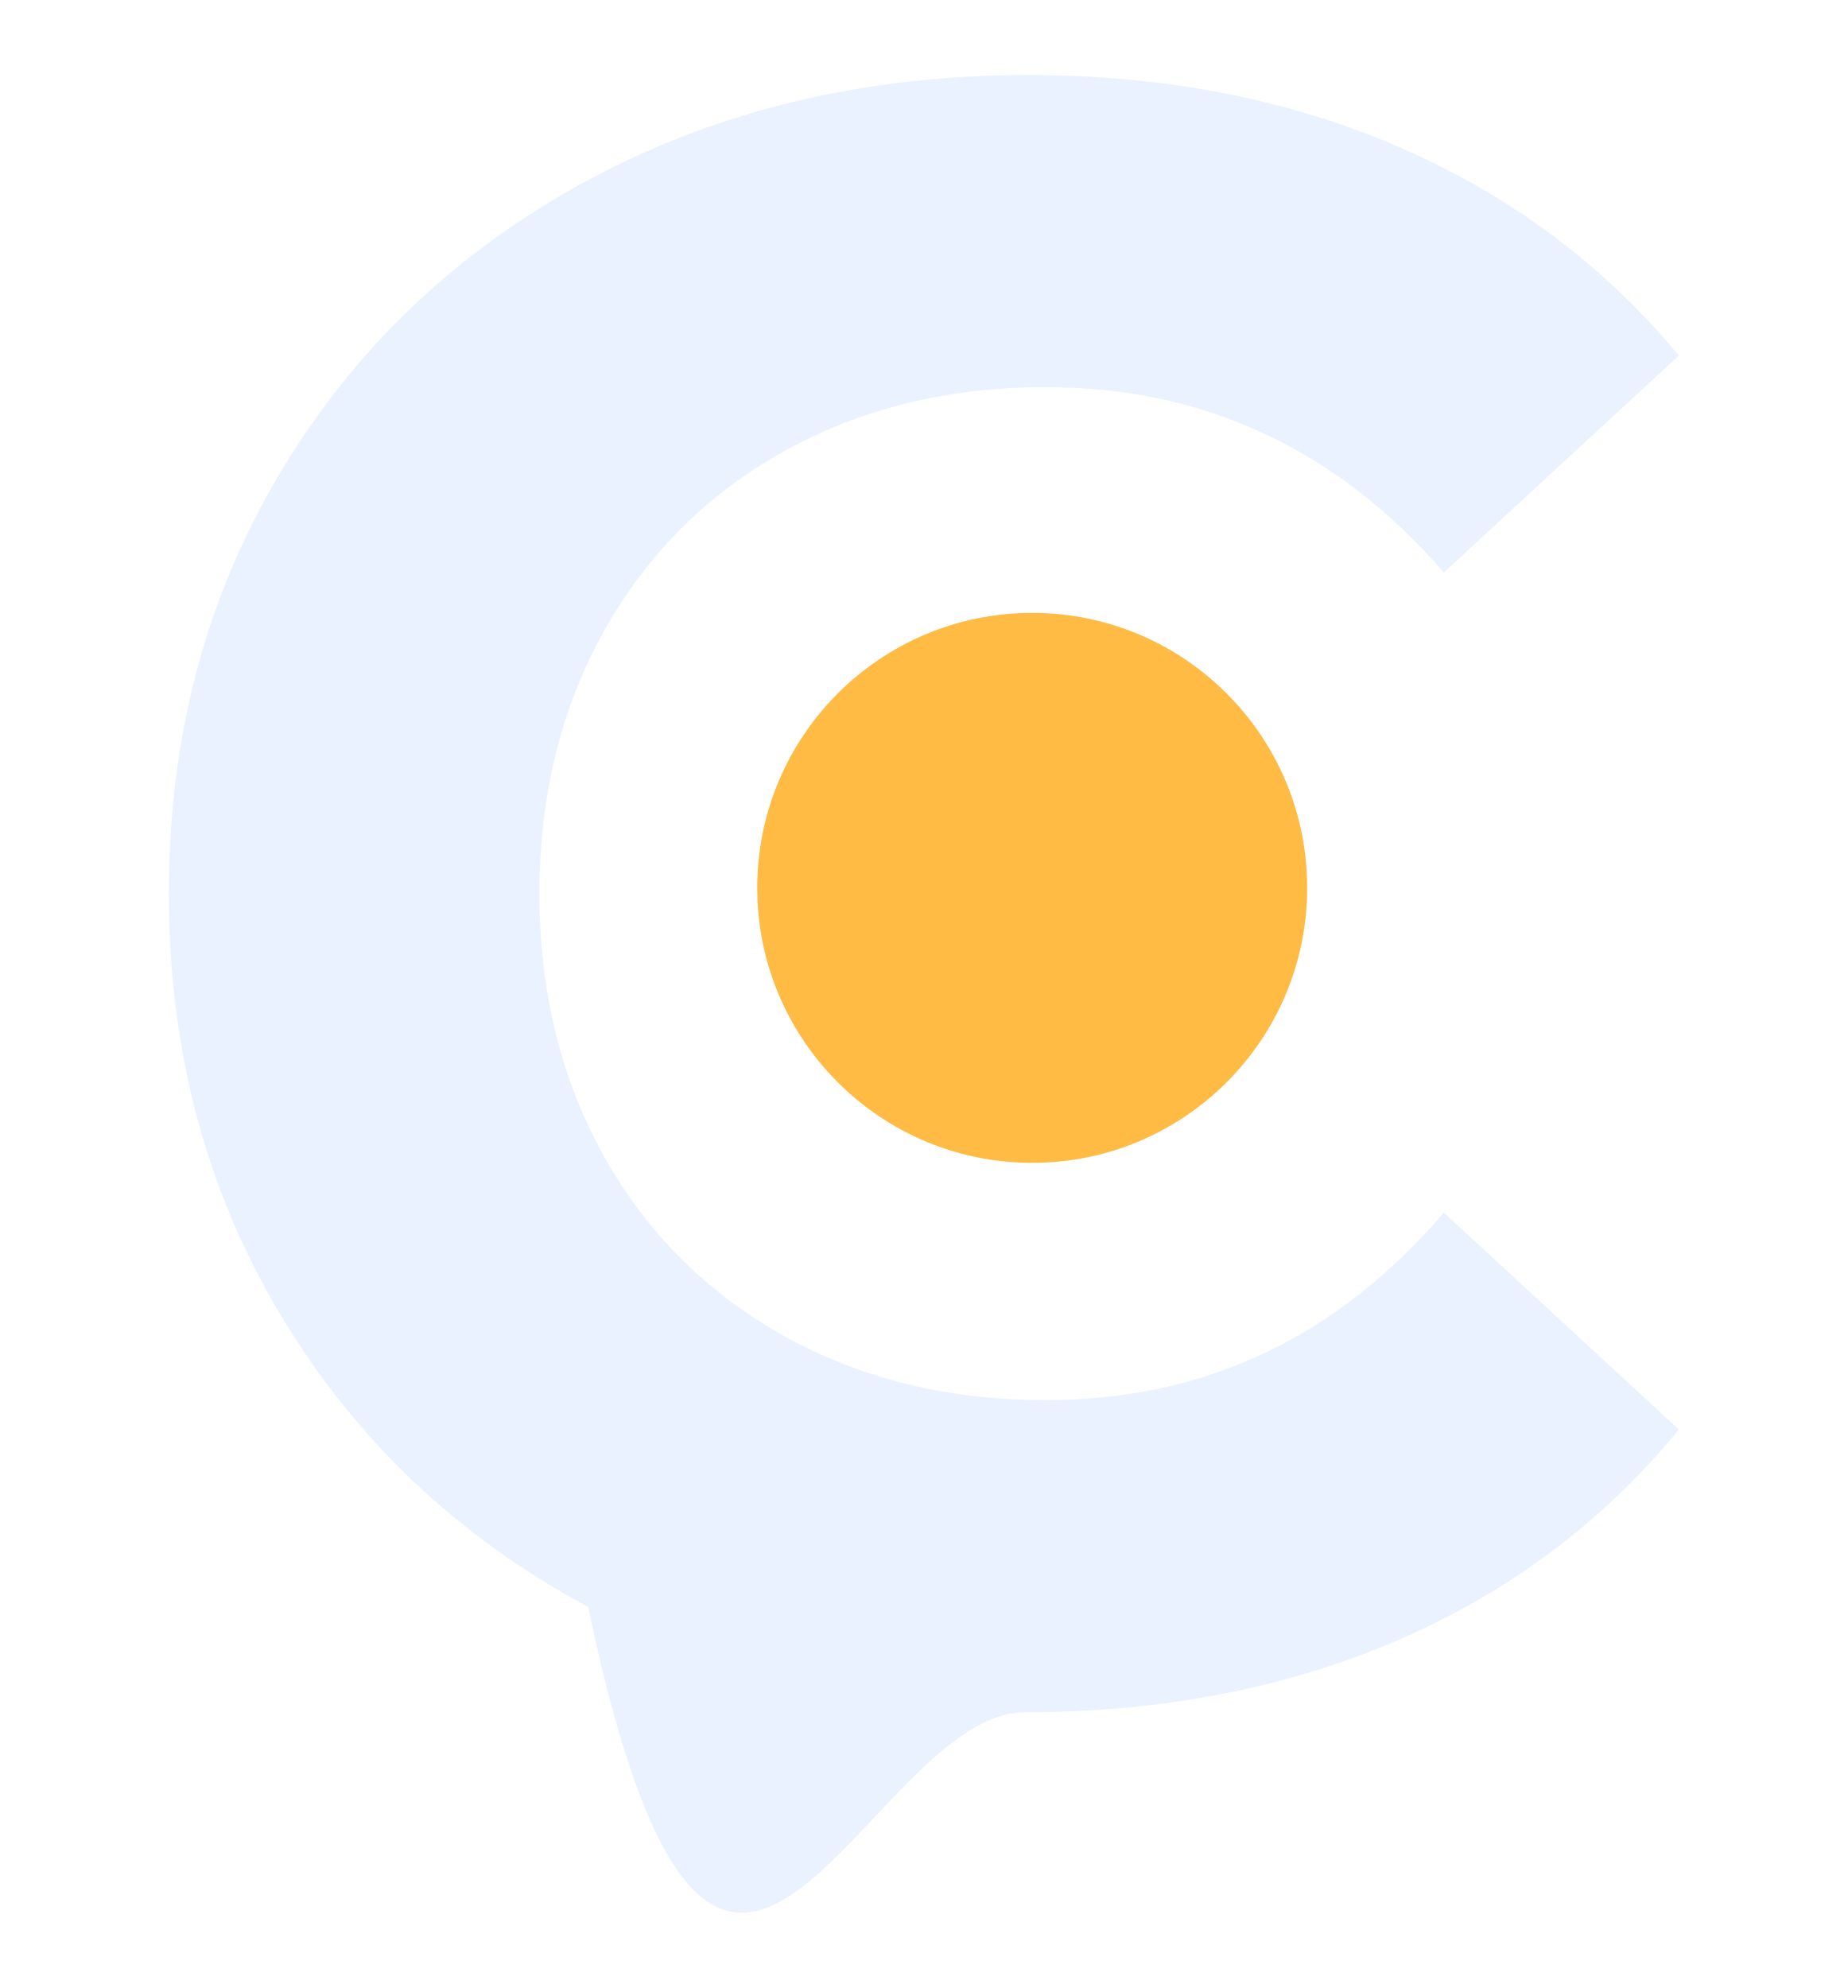
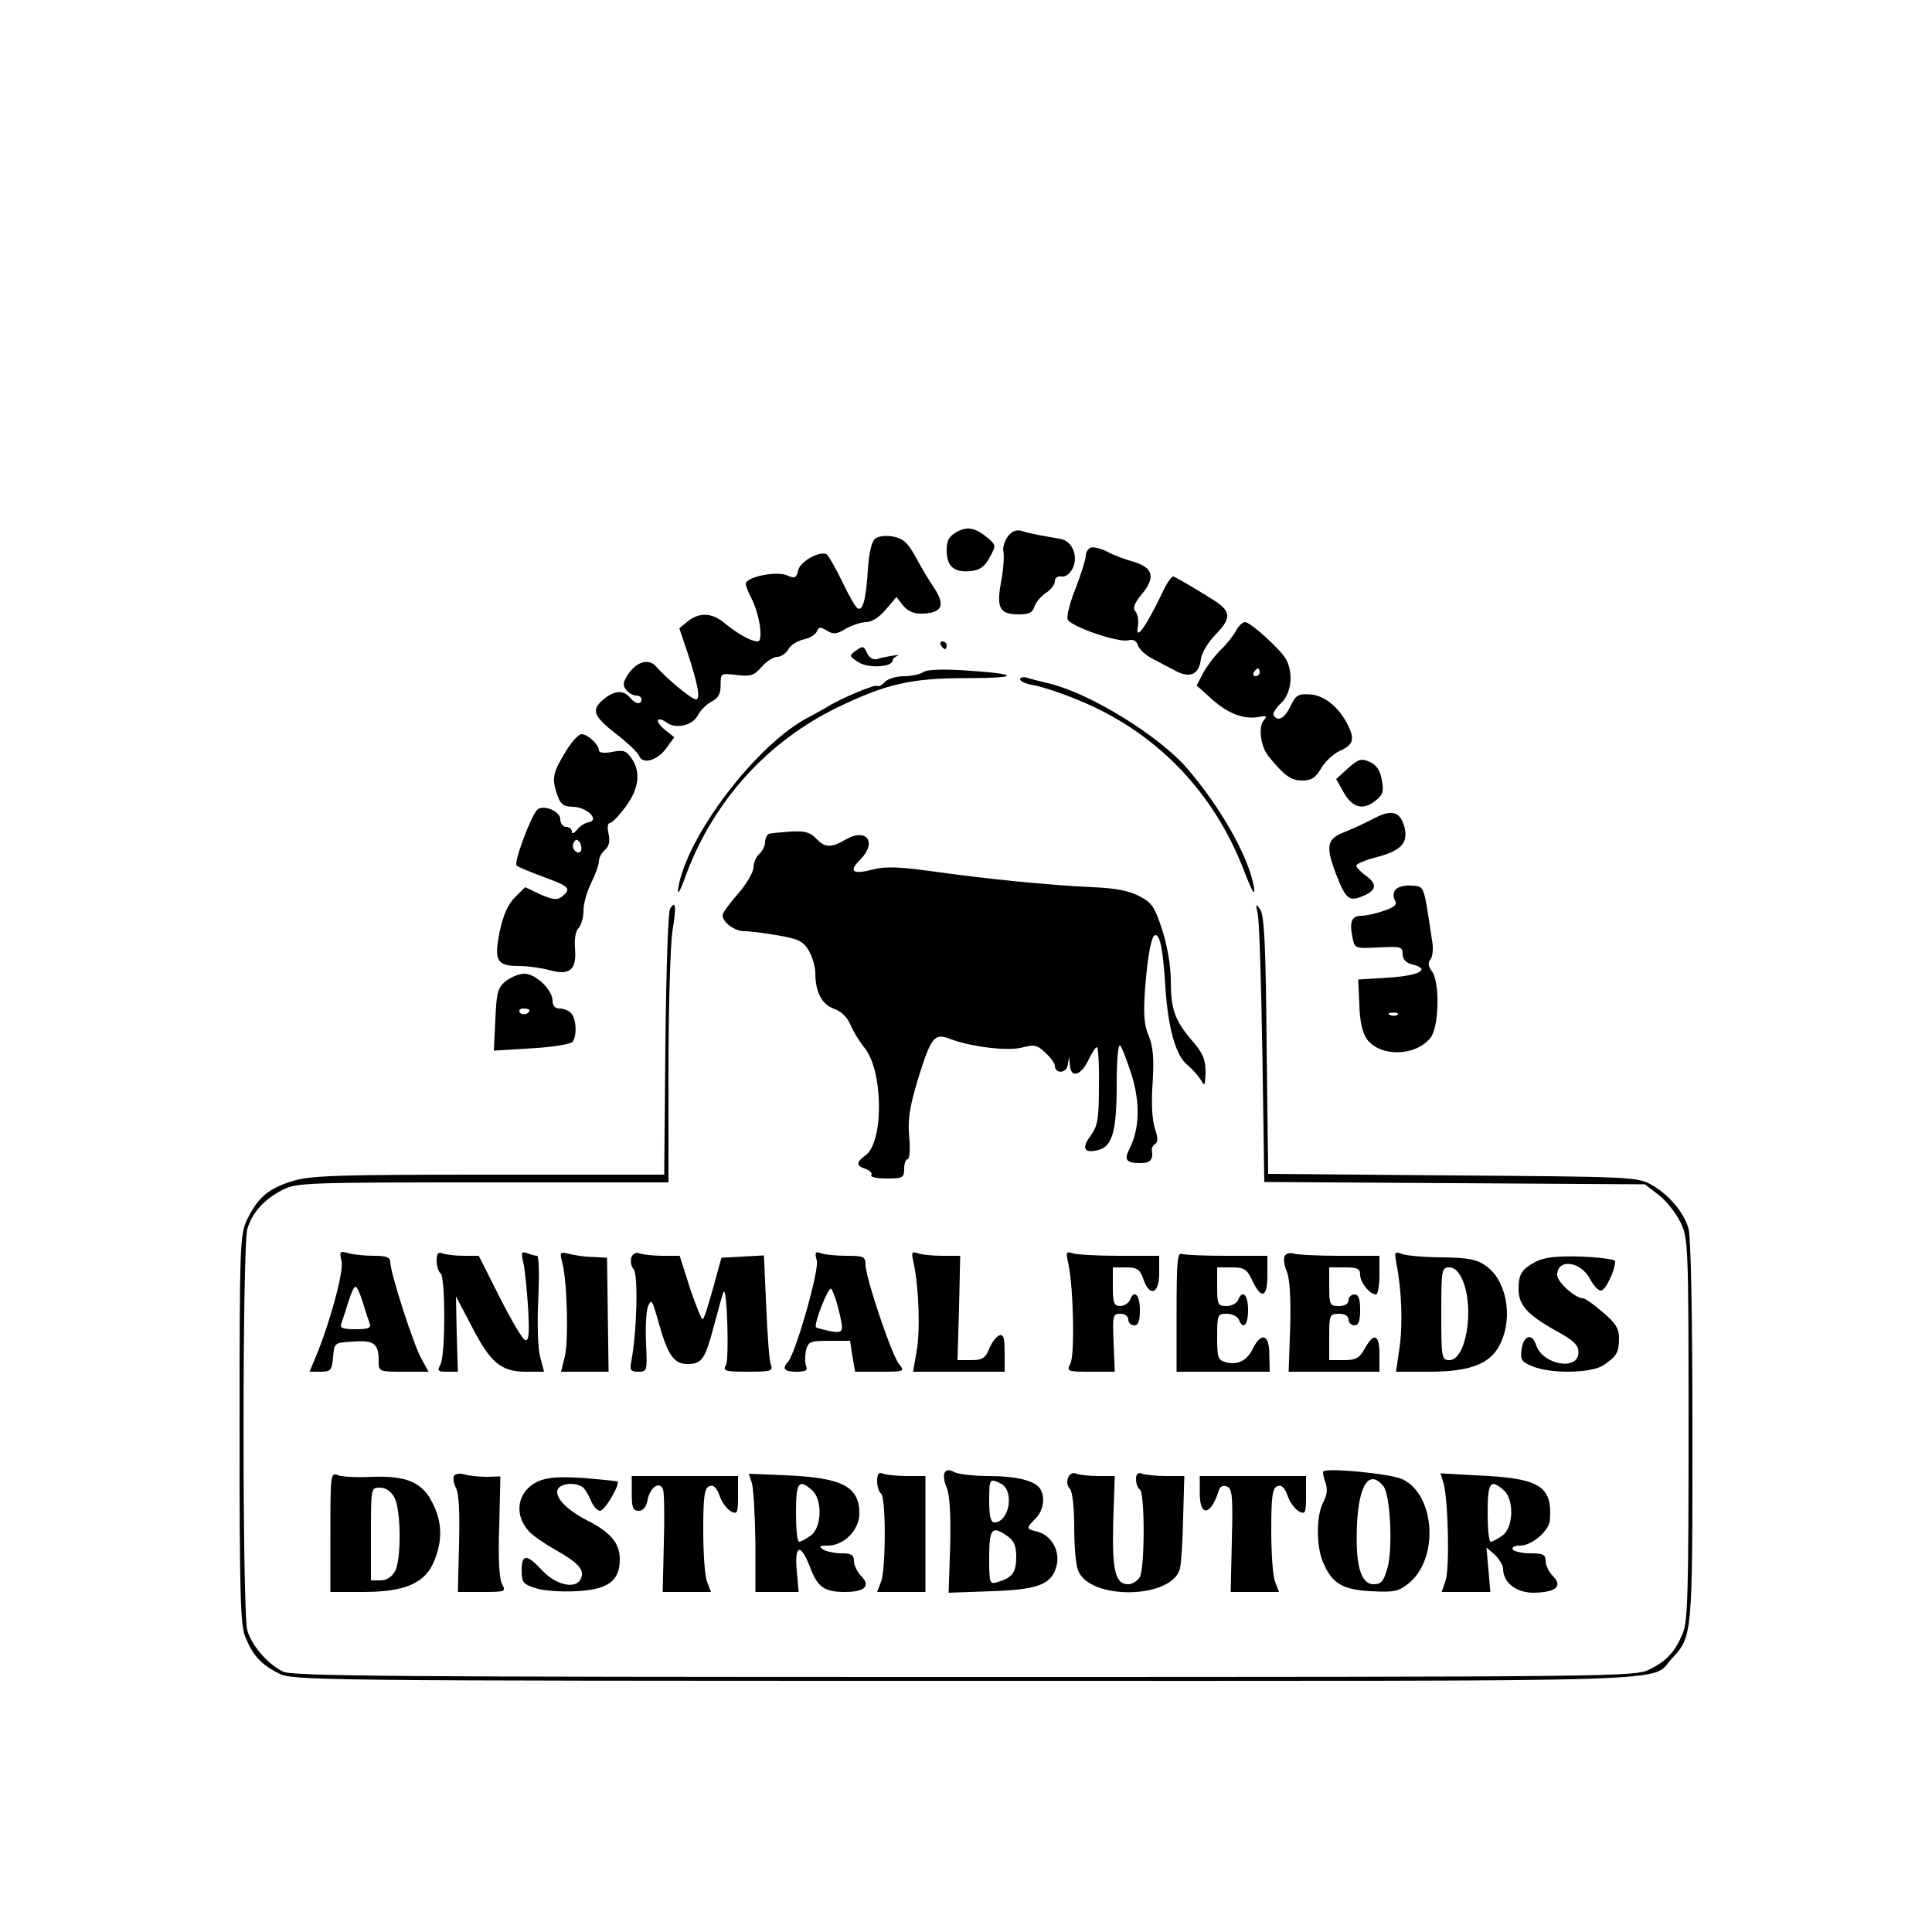
- <svg xmlns="http://www.w3.org/2000/svg" version="1.1" id="Layer_1" x="0px" y="0px" viewBox="0 0 672 723" style="enable-background:new 0 0 672 723;" xml:space="preserve">
-   <style type="text/css">
- 	.st0{fill:#eaf1ff;}
- 	.st1{fill:#FFBB44;}
- </style>
-   <g>
-     <g>
-       <path class="st0" d="M213.9,584.4c-47.4-25.5-84.7-60.8-111.8-106.1C75,433.1,61.4,382,61.4,324.9c0-57,13.6-108.1,40.7-153.3    S166.5,91,213.9,65.5s100.7-38.2,159.9-38.2c49.9,0,95,8.8,135.3,26.3s74.1,42.8,101.5,75.7l-85.5,78.9    c-38.9-44.9-87.2-67.4-144.7-67.4c-35.6,0-67.4,7.8-95.4,23.4s-49.7,37.4-65.4,65.4c-15.6,28-23.4,59.8-23.4,95.4    s7.8,67.4,23.4,95.4s37.4,49.7,65.4,65.4c28,15.6,59.7,23.4,95.4,23.4c57.6,0,105.8-22.7,144.7-68.2l85.5,78.9    c-27.4,33.4-61.4,58.9-102,76.5c-40.6,17.5-85.8,26.3-135.7,26.3C314.3,622.7,261.3,809.9,213.9,584.4z" />
-     </g>
-     <circle class="st1" cx="375.4" cy="322.9" r="100" />
+ <svg xmlns="http://www.w3.org/2000/svg" version="1.0" width="500pt" height="500pt" viewBox="0 0 500 500" preserveAspectRatio="xMidYMid meet">
+   <g transform="translate(0,500) scale(0.1,-0.1)" fill="#000000" stroke="none">
+     <path d="M2477 3624 c-21 -12 -27 -22 -27 -48 0 -42 19 -58 61 -54 24 2 37 11 50 35 16 29 16 32 1 46 -36 31 -56 36 -85 21z" />
+     <path d="M2607 3610 c-8 -12 -13 -29 -10 -39 2 -10 0 -44 -6 -76 -13 -69 -4 -85 46 -85 26 0 36 5 40 20 3 10 16 26 29 35 13 8 24 22 24 31 0 8 7 14 17 12 10 -2 22 7 29 21 15 30 0 70 -30 76 -12 2 -34 6 -51 9 -16 3 -40 8 -51 12 -15 4 -26 -1 -37 -16z" />
+     <path d="M2265 3606 c-9 -7 -16 -35 -19 -81 -5 -77 -13 -108 -27 -99 -5 3 -23 34 -40 70 -17 35 -35 66 -39 69 -17 11 -68 -17 -74 -40 -5 -21 -9 -23 -29 -14 -27 12 -107 -4 -107 -22 0 -5 7 -23 15 -38 21 -41 31 -111 16 -111 -17 0 -51 19 -84 46 -34 29 -67 30 -97 6 l-22 -18 20 -59 c28 -85 36 -125 23 -125 -11 0 -76 54 -102 84 -19 23 -51 15 -74 -20 -13 -20 -14 -28 -4 -40 6 -8 18 -14 25 -14 8 0 14 -4 14 -10 0 -15 -16 -12 -30 5 -17 20 -40 18 -67 -4 -34 -28 -28 -44 31 -90 30 -23 57 -49 60 -57 9 -23 46 -13 70 19 l21 29 -24 19 c-13 11 -21 22 -18 26 4 3 13 0 21 -6 23 -19 69 -9 82 18 7 13 22 28 35 35 18 9 24 20 24 43 0 31 0 31 42 26 36 -4 45 -1 64 21 12 14 31 26 40 26 10 0 23 9 29 19 5 11 23 22 39 26 16 3 32 13 35 21 5 12 9 12 26 2 16 -10 25 -10 49 5 16 9 40 17 53 17 14 0 34 13 50 32 l28 33 17 -22 c13 -15 28 -22 51 -21 50 2 59 21 30 66 -14 20 -36 57 -49 82 -19 34 -31 46 -56 51 -19 4 -39 2 -48 -5z" />
+     <path d="M2823 3583 c-7 -3 -13 -12 -13 -21 0 -9 -12 -47 -26 -84 -15 -36 -24 -73 -21 -81 7 -18 131 -61 157 -54 13 3 21 -1 25 -13 3 -10 20 -26 38 -35 18 -9 45 -24 61 -32 36 -19 60 -8 64 32 2 15 19 44 38 63 41 42 40 59 -2 87 -33 21 -93 57 -107 63 -4 2 -17 -16 -28 -40 -43 -90 -72 -131 -64 -88 2 13 0 29 -6 37 -8 9 -4 21 15 44 37 44 31 70 -20 85 -22 6 -54 18 -70 27 -16 8 -35 12 -41 10z" />
+     <path d="M3199 3368 c-7 -13 -25 -36 -41 -51 -16 -16 -36 -43 -45 -60 l-16 -31 41 -37 c42 -37 83 -52 122 -44 18 3 20 2 10 -10 -14 -17 -7 -67 12 -91 41 -51 59 -64 88 -64 24 0 35 7 50 33 10 17 33 38 50 45 33 15 37 30 16 70 -23 44 -61 74 -98 75 -28 2 -35 -3 -48 -30 -15 -32 -33 -42 -44 -24 -3 4 6 19 19 31 28 26 33 80 12 116 -16 26 -91 94 -105 94 -6 0 -17 -10 -23 -22z m61 -108 c0 -5 -5 -10 -11 -10 -5 0 -7 5 -4 10 3 6 8 10 11 10 2 0 4 -4 4 -10z" />
+     <path d="M2435 3330 c3 -5 8 -10 11 -10 2 0 4 5 4 10 0 6 -5 10 -11 10 -5 0 -7 -4 -4 -10z" />
+     <path d="M2216 3317 c-19 -14 -19 -15 6 -31 25 -16 88 -13 88 5 0 4 6 9 13 12 15 5 -33 -2 -54 -9 -9 -2 -20 4 -25 16 -8 18 -11 19 -28 7z" />
+     <path d="M2390 3261 c-8 -6 -31 -11 -51 -11 -20 0 -42 -7 -49 -15 -7 -8 -16 -13 -20 -10 -7 4 -96 -33 -130 -55 -8 -5 -29 -16 -45 -25 -135 -68 -319 -309 -340 -445 -3 -21 6 -5 22 40 71 188 209 341 390 429 126 61 190 76 335 76 141 0 138 11 -5 20 -57 4 -98 2 -107 -4z" />
+     <path d="M2640 3242 c0 -5 15 -12 34 -15 18 -3 69 -19 112 -37 200 -80 351 -233 431 -437 24 -62 32 -76 28 -48 -13 77 -87 208 -175 309 -72 82 -245 189 -350 216 -25 6 -53 13 -62 16 -10 3 -18 1 -18 -4z" />
+     <path d="M1469 3063 c-38 -61 -41 -75 -29 -114 10 -31 17 -36 43 -37 37 -1 70 -35 40 -40 -10 -2 -24 -11 -30 -20 -8 -9 -13 -11 -13 -4 0 7 -7 12 -15 12 -8 0 -15 9 -15 20 0 21 -45 39 -60 24 -17 -18 -61 -137 -53 -144 4 -4 36 -17 71 -30 66 -24 71 -30 47 -50 -13 -10 -23 -9 -56 5 l-40 19 -27 -27 c-18 -18 -30 -46 -39 -89 -15 -75 -7 -88 51 -88 22 0 58 -5 79 -11 52 -14 70 1 65 57 -2 24 2 46 10 53 6 7 12 26 12 44 0 18 9 50 20 72 11 22 20 47 20 56 0 9 7 22 15 29 11 9 14 22 10 42 -4 16 -2 28 3 28 6 0 24 19 41 42 35 47 40 91 15 126 -13 19 -21 22 -50 16 -21 -4 -34 -2 -34 4 0 15 -29 42 -45 42 -7 0 -23 -17 -36 -37z m34 -266 c-3 -5 -10 -4 -15 1 -6 6 -7 16 -3 22 6 9 9 9 16 -1 4 -7 5 -17 2 -22z" />
+     <path d="M3489 3012 l-31 -28 19 -34 c23 -41 51 -48 83 -22 19 15 22 24 16 54 -4 24 -14 39 -31 46 -22 10 -29 8 -56 -16z" />
+     <path d="M3550 2879 c-19 -10 -52 -25 -72 -33 -44 -17 -48 -36 -20 -109 24 -62 33 -70 64 -58 40 15 44 32 15 53 -15 11 -27 23 -27 28 0 4 23 14 50 21 67 17 86 38 74 81 -12 40 -34 44 -84 17z" />
+     <path d="M1990 2842 c-5 -2 -10 -12 -10 -22 0 -9 -7 -23 -15 -30 -8 -7 -15 -23 -15 -35 0 -12 -18 -43 -40 -68 -22 -25 -40 -50 -40 -55 0 -19 31 -42 57 -42 15 0 54 -5 88 -11 51 -9 64 -15 78 -39 9 -15 17 -42 17 -58 0 -49 17 -82 49 -93 18 -6 34 -22 42 -41 7 -17 23 -43 35 -58 50 -58 52 -245 4 -280 -25 -18 -25 -27 0 -35 11 -4 18 -11 15 -16 -4 -5 14 -9 39 -9 42 0 46 2 46 25 0 14 4 25 9 25 5 0 7 26 4 58 -4 44 1 77 22 147 34 110 43 122 82 107 54 -21 151 -33 188 -23 31 8 39 7 60 -13 14 -13 25 -28 25 -34 0 -21 29 -21 33 1 l4 22 2 -22 c2 -34 28 -27 47 12 9 19 19 35 23 35 3 0 6 -45 5 -100 0 -86 -3 -104 -22 -130 -24 -32 -16 -46 21 -36 36 9 47 50 47 170 0 66 4 106 9 100 5 -5 18 -40 30 -77 22 -72 20 -138 -5 -188 -16 -31 -10 -39 28 -39 25 0 33 9 29 34 -1 5 3 12 9 16 7 4 7 16 -1 39 -7 20 -10 66 -6 118 4 64 1 95 -10 122 -12 27 -14 56 -10 116 7 94 17 145 27 145 13 0 20 -40 26 -135 7 -107 27 -178 58 -202 12 -10 27 -27 34 -38 10 -18 11 -15 12 21 0 32 -7 49 -35 81 -45 53 -55 81 -55 156 0 37 -9 89 -22 130 -20 61 -27 71 -60 88 -26 14 -65 21 -121 23 -112 5 -280 22 -414 41 -87 12 -122 13 -153 5 -53 -14 -65 -6 -34 25 45 45 17 84 -38 52 -38 -22 -53 -21 -76 3 -15 16 -29 20 -65 18 -25 -2 -51 -4 -57 -6z" />
+     <path d="M3612 2698 c-7 -8 -7 -19 -2 -28 7 -11 0 -17 -28 -27 -20 -7 -47 -13 -58 -13 -26 0 -32 -15 -24 -55 6 -30 6 -30 68 -27 57 3 62 2 62 -17 0 -14 9 -23 25 -27 49 -12 19 -29 -61 -34 l-79 -5 3 -65 c1 -44 8 -73 20 -90 35 -46 125 -44 164 4 22 27 25 143 4 172 -10 13 -11 23 -4 31 6 7 8 30 4 50 -22 146 -19 138 -52 141 -17 2 -36 -3 -42 -10z m5 -324 c-3 -3 -12 -4 -19 -1 -8 3 -5 6 6 6 11 1 17 -2 13 -5z" />
+     <path d="M1734 2648 c-5 -7 -10 -165 -12 -350 l-3 -338 -453 0 c-385 0 -461 -2 -507 -16 -63 -19 -91 -42 -119 -99 -19 -40 -20 -61 -20 -543 0 -430 2 -508 15 -539 20 -48 41 -71 87 -94 36 -18 93 -19 1778 -19 1914 0 1768 -5 1827 58 53 57 53 57 53 586 0 296 -4 505 -10 526 -12 43 -53 91 -100 116 -33 18 -66 19 -512 22 l-476 4 -4 331 c-2 252 -6 337 -16 352 -12 18 -13 17 -7 -10 4 -16 9 -180 12 -362 l5 -332 492 -3 493 -3 35 -27 c20 -15 45 -47 57 -71 20 -42 21 -56 21 -535 0 -421 -2 -498 -15 -529 -20 -48 -41 -71 -87 -94 -36 -18 -89 -19 -1773 -19 -1475 0 -1740 2 -1763 14 -41 21 -81 68 -92 107 -13 45 -13 993 0 1038 12 42 43 77 92 102 35 18 65 19 518 19 l480 0 0 293 c0 160 5 321 10 356 11 65 9 83 -6 59z" />
+     <path d="M1309 2461 c-21 -17 -24 -30 -27 -99 l-4 -81 98 6 c55 3 102 11 106 17 12 17 9 61 -4 74 -7 7 -20 12 -30 12 -11 0 -18 7 -18 20 0 29 -44 70 -73 70 -14 0 -35 -9 -48 -19z m61 -75 c0 -11 -19 -15 -25 -6 -3 5 1 10 9 10 9 0 16 -2 16 -4z" />
+     <path d="M884 1736 c6 -26 -30 -159 -67 -248 l-16 -38 29 0 c26 0 29 4 32 38 3 37 3 37 52 40 54 4 66 -5 66 -50 0 -28 1 -28 65 -28 l64 0 -18 33 c-20 34 -81 223 -81 251 0 12 -10 16 -42 16 -24 0 -54 3 -67 7 -22 6 -23 4 -17 -21z m55 -107 c7 -23 15 -47 18 -55 4 -11 -5 -14 -37 -14 -32 0 -41 3 -37 14 3 8 11 32 18 55 7 23 15 41 19 41 4 0 12 -18 19 -41z" />
+     <path d="M1130 1737 c0 -14 5 -29 10 -32 13 -8 13 -211 0 -236 -9 -17 -7 -19 17 -19 l28 0 -3 97 -2 98 40 -76 c49 -96 77 -119 141 -119 l47 0 -10 38 c-6 21 -8 84 -5 150 3 61 2 112 -3 112 -5 0 -16 3 -26 7 -15 5 -16 2 -9 -28 4 -19 9 -72 12 -118 3 -63 2 -82 -8 -79 -7 2 -36 52 -66 111 l-54 107 -39 0 c-21 0 -45 3 -54 6 -12 5 -16 0 -16 -19z" />
+     <path d="M1455 1733 c13 -47 17 -209 6 -247 l-9 -36 61 0 62 0 -2 147 -2 148 -36 2 c-20 0 -47 4 -62 8 -24 6 -25 4 -18 -22z" />
+     <path d="M1634 1746 c-3 -9 -1 -23 6 -31 12 -14 8 -164 -6 -237 -5 -24 -2 -28 18 -28 23 0 23 2 20 73 -2 39 0 83 5 96 9 21 11 17 27 -40 24 -86 40 -109 75 -109 38 0 46 12 70 104 12 44 22 81 24 83 9 9 14 -174 6 -189 -9 -16 -4 -18 57 -18 59 0 65 2 59 18 -4 9 -9 77 -12 150 l-6 133 -55 -3 -55 -3 -21 -77 c-12 -42 -23 -79 -27 -82 -3 -3 -17 33 -33 79 l-27 85 -44 0 c-24 0 -50 3 -59 6 -10 4 -18 0 -22 -10z" />
+     <path d="M2114 1737 c6 -25 -55 -240 -75 -262 -16 -17 -9 -25 22 -25 24 0 30 3 25 16 -3 8 -3 26 0 40 6 22 11 24 60 24 l54 0 6 -40 7 -40 65 0 c61 0 64 1 50 18 -19 20 -88 226 -88 259 0 21 -5 23 -49 23 -27 0 -57 3 -67 7 -14 5 -16 2 -10 -20z m55 -121 c16 -65 15 -67 -21 -61 -18 4 -34 8 -36 10 -7 7 31 104 39 100 3 -3 12 -25 18 -49z" />
+     <path d="M2365 1729 c13 -62 17 -175 7 -227 l-9 -52 118 0 119 0 0 50 c0 38 -3 48 -14 44 -8 -3 -20 -19 -26 -35 -10 -24 -18 -29 -47 -29 l-35 0 4 135 3 135 -47 0 c-25 0 -54 3 -64 7 -15 5 -16 2 -9 -28z" />
+     <path d="M2765 1729 c13 -61 17 -237 5 -258 -10 -20 -8 -21 52 -21 l63 0 -3 75 c-3 70 -2 75 17 75 12 0 21 -6 21 -15 0 -8 7 -15 15 -15 11 0 15 11 15 40 0 40 -15 54 -26 25 -4 -8 -15 -15 -25 -15 -16 0 -19 8 -19 50 l0 50 34 0 c29 0 36 -5 45 -30 16 -48 41 -39 41 15 l0 45 -104 0 c-57 0 -112 3 -122 7 -15 5 -16 2 -9 -28z" />
+     <path d="M3045 1605 l0 -155 120 0 121 0 -1 45 c0 51 -20 59 -42 16 -15 -32 -39 -44 -69 -37 -22 6 -24 11 -24 66 0 58 1 60 25 60 14 0 28 -7 31 -15 11 -28 24 -15 24 25 0 40 -15 54 -26 25 -4 -8 -17 -15 -30 -15 -22 0 -24 4 -24 50 l0 50 38 0 c32 0 39 -5 52 -32 24 -52 40 -47 40 11 l0 51 -104 0 c-57 0 -110 2 -118 5 -11 4 -13 -24 -13 -150z" />
+     <path d="M3325 1750 c-4 -6 -2 -24 5 -40 8 -19 11 -69 9 -145 l-4 -115 117 0 118 0 0 45 c0 52 -14 58 -38 15 -14 -25 -23 -30 -54 -30 l-38 0 0 60 c0 57 1 60 25 60 16 0 25 -6 25 -15 0 -8 7 -15 15 -15 11 0 15 11 15 40 0 29 -4 40 -15 40 -8 0 -15 -7 -15 -15 0 -9 -9 -15 -25 -15 -23 0 -25 3 -25 50 l0 50 40 0 c33 0 40 -3 40 -19 0 -20 25 -51 41 -51 5 0 9 23 9 50 l0 50 -104 0 c-57 0 -111 3 -119 6 -8 3 -18 0 -22 -6z" />
+     <path d="M3614 1729 c13 -64 17 -154 8 -216 l-9 -63 86 0 c107 0 160 21 184 73 34 70 15 166 -39 202 -22 16 -47 20 -109 21 -44 0 -91 4 -104 8 -22 8 -23 7 -17 -25z m172 -44 c30 -74 8 -205 -35 -205 -20 0 -21 6 -21 120 0 114 1 120 21 120 13 0 25 -11 35 -35z" />
+     <path d="M3975 1735 c-37 -20 -45 -32 -45 -71 0 -41 22 -66 95 -107 48 -26 60 -38 60 -57 0 -49 -94 -32 -110 20 -10 31 -32 24 -37 -11 -4 -28 -1 -33 28 -45 48 -20 153 -18 184 3 34 23 40 33 40 70 0 25 -9 39 -42 67 -23 20 -46 36 -51 36 -20 0 -67 42 -67 60 0 44 61 36 85 -10 9 -17 21 -30 28 -30 12 0 37 52 37 76 0 5 -40 10 -88 12 -64 2 -95 -2 -117 -13z" />
+     <path d="M2445 1189 c-4 -5 -2 -23 5 -39 8 -19 11 -71 9 -151 l-4 -121 110 4 c124 4 159 18 170 69 8 37 -15 76 -50 85 -30 7 -30 9 -5 34 20 20 26 55 12 77 -13 21 -62 33 -133 33 -39 0 -79 5 -89 10 -13 7 -21 7 -25 -1z m146 -29 c35 -19 21 -100 -18 -100 -9 0 -13 17 -13 55 0 59 1 60 31 45z m17 -136 c16 -11 22 -25 22 -53 0 -40 -10 -54 -47 -65 -22 -7 -23 -5 -23 63 0 76 7 84 48 55z" />
+     <path d="M3425 1192 c-2 -2 0 -15 5 -28 6 -16 5 -32 -5 -51 -19 -35 -19 -114 -1 -156 23 -55 50 -71 124 -75 58 -3 71 -1 96 19 81 63 71 231 -15 271 -30 14 -194 30 -204 20z m155 -38 c18 -21 25 -159 11 -211 -10 -35 -16 -43 -36 -43 -34 0 -48 52 -43 156 5 103 32 142 68 98z" />
+     <path d="M855 1035 l0 -155 84 0 c110 0 162 23 185 81 22 53 20 102 -5 150 -26 53 -67 70 -156 67 -38 -2 -77 0 -88 4 -19 8 -20 4 -20 -147z m166 89 c17 -32 18 -161 1 -191 -8 -14 -22 -23 -37 -23 l-25 0 0 120 c0 119 0 120 23 120 15 0 29 -9 38 -26z" />
+     <path d="M1175 1181 c-3 -6 -1 -20 5 -32 8 -13 10 -66 8 -145 l-3 -124 63 0 c61 0 62 1 51 21 -7 14 -10 67 -7 150 l3 128 -36 -1 c-20 0 -45 3 -57 6 -11 4 -23 2 -27 -3z" />
+     <path d="M1946 1161 c4 -14 8 -83 9 -154 l0 -127 56 0 56 0 -5 55 c-6 68 10 72 34 10 20 -53 37 -65 91 -65 51 0 67 16 42 41 -10 10 -19 28 -19 39 0 16 -7 20 -32 20 -18 0 -40 5 -48 10 -12 8 -9 10 12 10 42 0 82 40 82 83 0 70 -44 93 -192 99 l-94 4 8 -25z m156 -18 c27 -24 25 -97 -4 -117 -12 -9 -26 -16 -30 -16 -5 0 -8 34 -8 75 0 79 7 89 42 58z" />
+     <path d="M2270 1167 c0 -14 5 -29 10 -32 13 -8 13 -196 0 -229 l-10 -26 63 0 62 0 0 150 0 150 -47 0 c-25 0 -53 3 -62 6 -12 5 -16 0 -16 -19z" />
+     <path d="M2764 1175 c-4 -9 -2 -21 5 -28 6 -6 11 -47 11 -98 0 -48 4 -99 10 -113 30 -79 247 -74 264 6 3 13 7 71 8 131 l3 107 -47 0 c-25 0 -53 3 -62 6 -11 4 -16 0 -16 -14 0 -12 5 -24 10 -27 13 -8 13 -201 0 -226 -6 -10 -19 -19 -30 -19 -34 0 -42 35 -39 161 l4 119 -42 0 c-23 0 -48 3 -57 6 -10 4 -18 0 -22 -11z" />
+     <path d="M3736 1161 c12 -44 16 -221 5 -252 l-10 -29 63 0 63 0 -5 58 -5 57 22 -19 c11 -11 21 -27 21 -36 0 -36 34 -62 79 -62 58 1 76 17 50 43 -10 10 -19 28 -19 39 0 17 -7 20 -39 20 -22 0 -43 5 -46 10 -3 6 5 10 19 10 30 0 74 37 77 65 7 90 -25 110 -194 117 l-89 5 8 -26z m156 -18 c27 -24 25 -97 -4 -117 -12 -9 -26 -16 -30 -16 -5 0 -8 34 -8 75 0 79 7 89 42 58z" />
+     <path d="M1392 1166 c-52 -24 -64 -84 -24 -128 8 -10 38 -31 66 -47 61 -34 79 -53 70 -75 -11 -30 -63 -20 -100 19 -41 44 -54 44 -54 1 0 -31 4 -36 36 -46 20 -7 67 -10 105 -8 83 4 113 27 113 82 0 42 -23 70 -84 101 -54 28 -84 59 -77 80 7 16 44 20 64 7 6 -4 16 -20 22 -35 6 -15 17 -27 24 -27 12 0 52 68 45 76 -2 1 -41 5 -88 9 -64 4 -93 2 -118 -9z" />
+     <path d="M1635 1135 c0 -36 3 -45 18 -45 11 0 20 10 23 29 7 33 32 49 40 26 3 -7 4 -70 2 -139 l-3 -126 62 0 63 0 -10 26 c-6 14 -10 74 -10 134 0 88 3 109 16 114 10 4 18 -3 26 -24 5 -17 19 -35 29 -41 17 -9 19 -6 19 41 l0 50 -137 0 -138 0 0 -45z" />
+     <path d="M3105 1135 c0 -62 29 -57 49 7 3 11 11 15 21 11 14 -5 16 -24 13 -139 l-3 -134 62 0 63 0 -10 26 c-6 14 -10 74 -10 134 0 88 3 109 16 114 10 4 18 -3 26 -24 5 -17 19 -35 29 -41 17 -9 19 -6 19 41 l0 50 -137 0 -138 0 0 -45z" />
  </g>
</svg>
